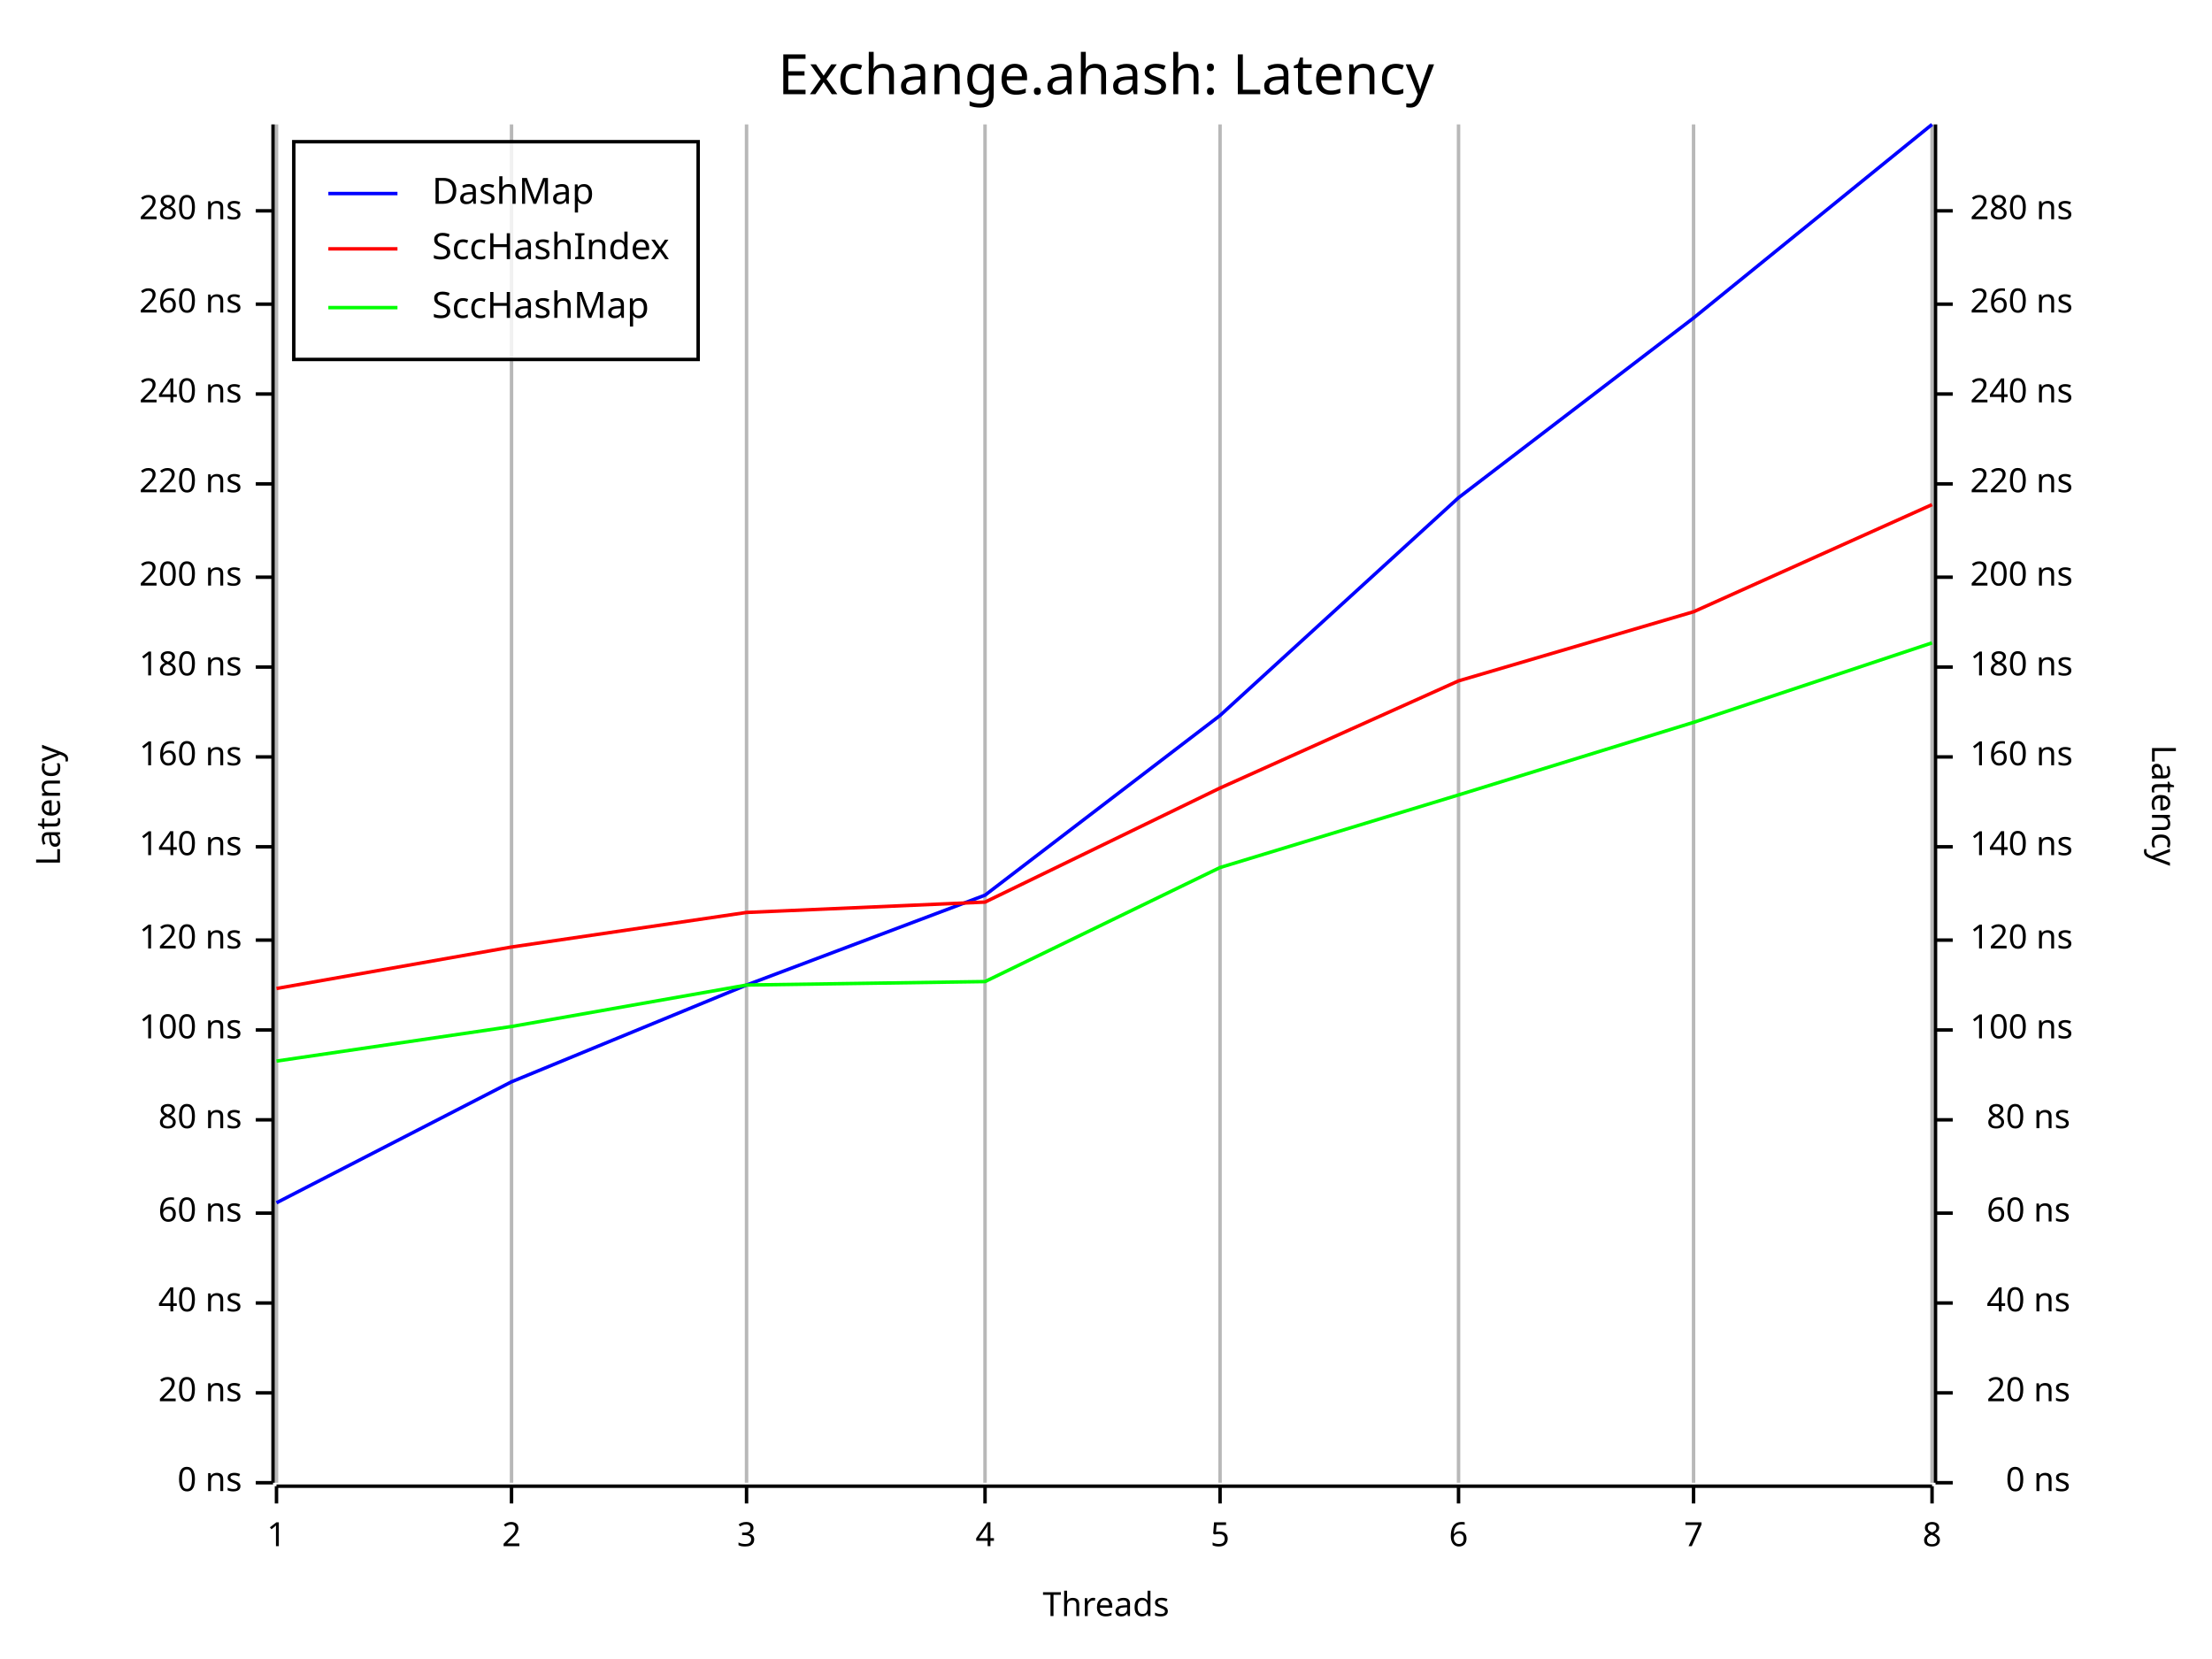
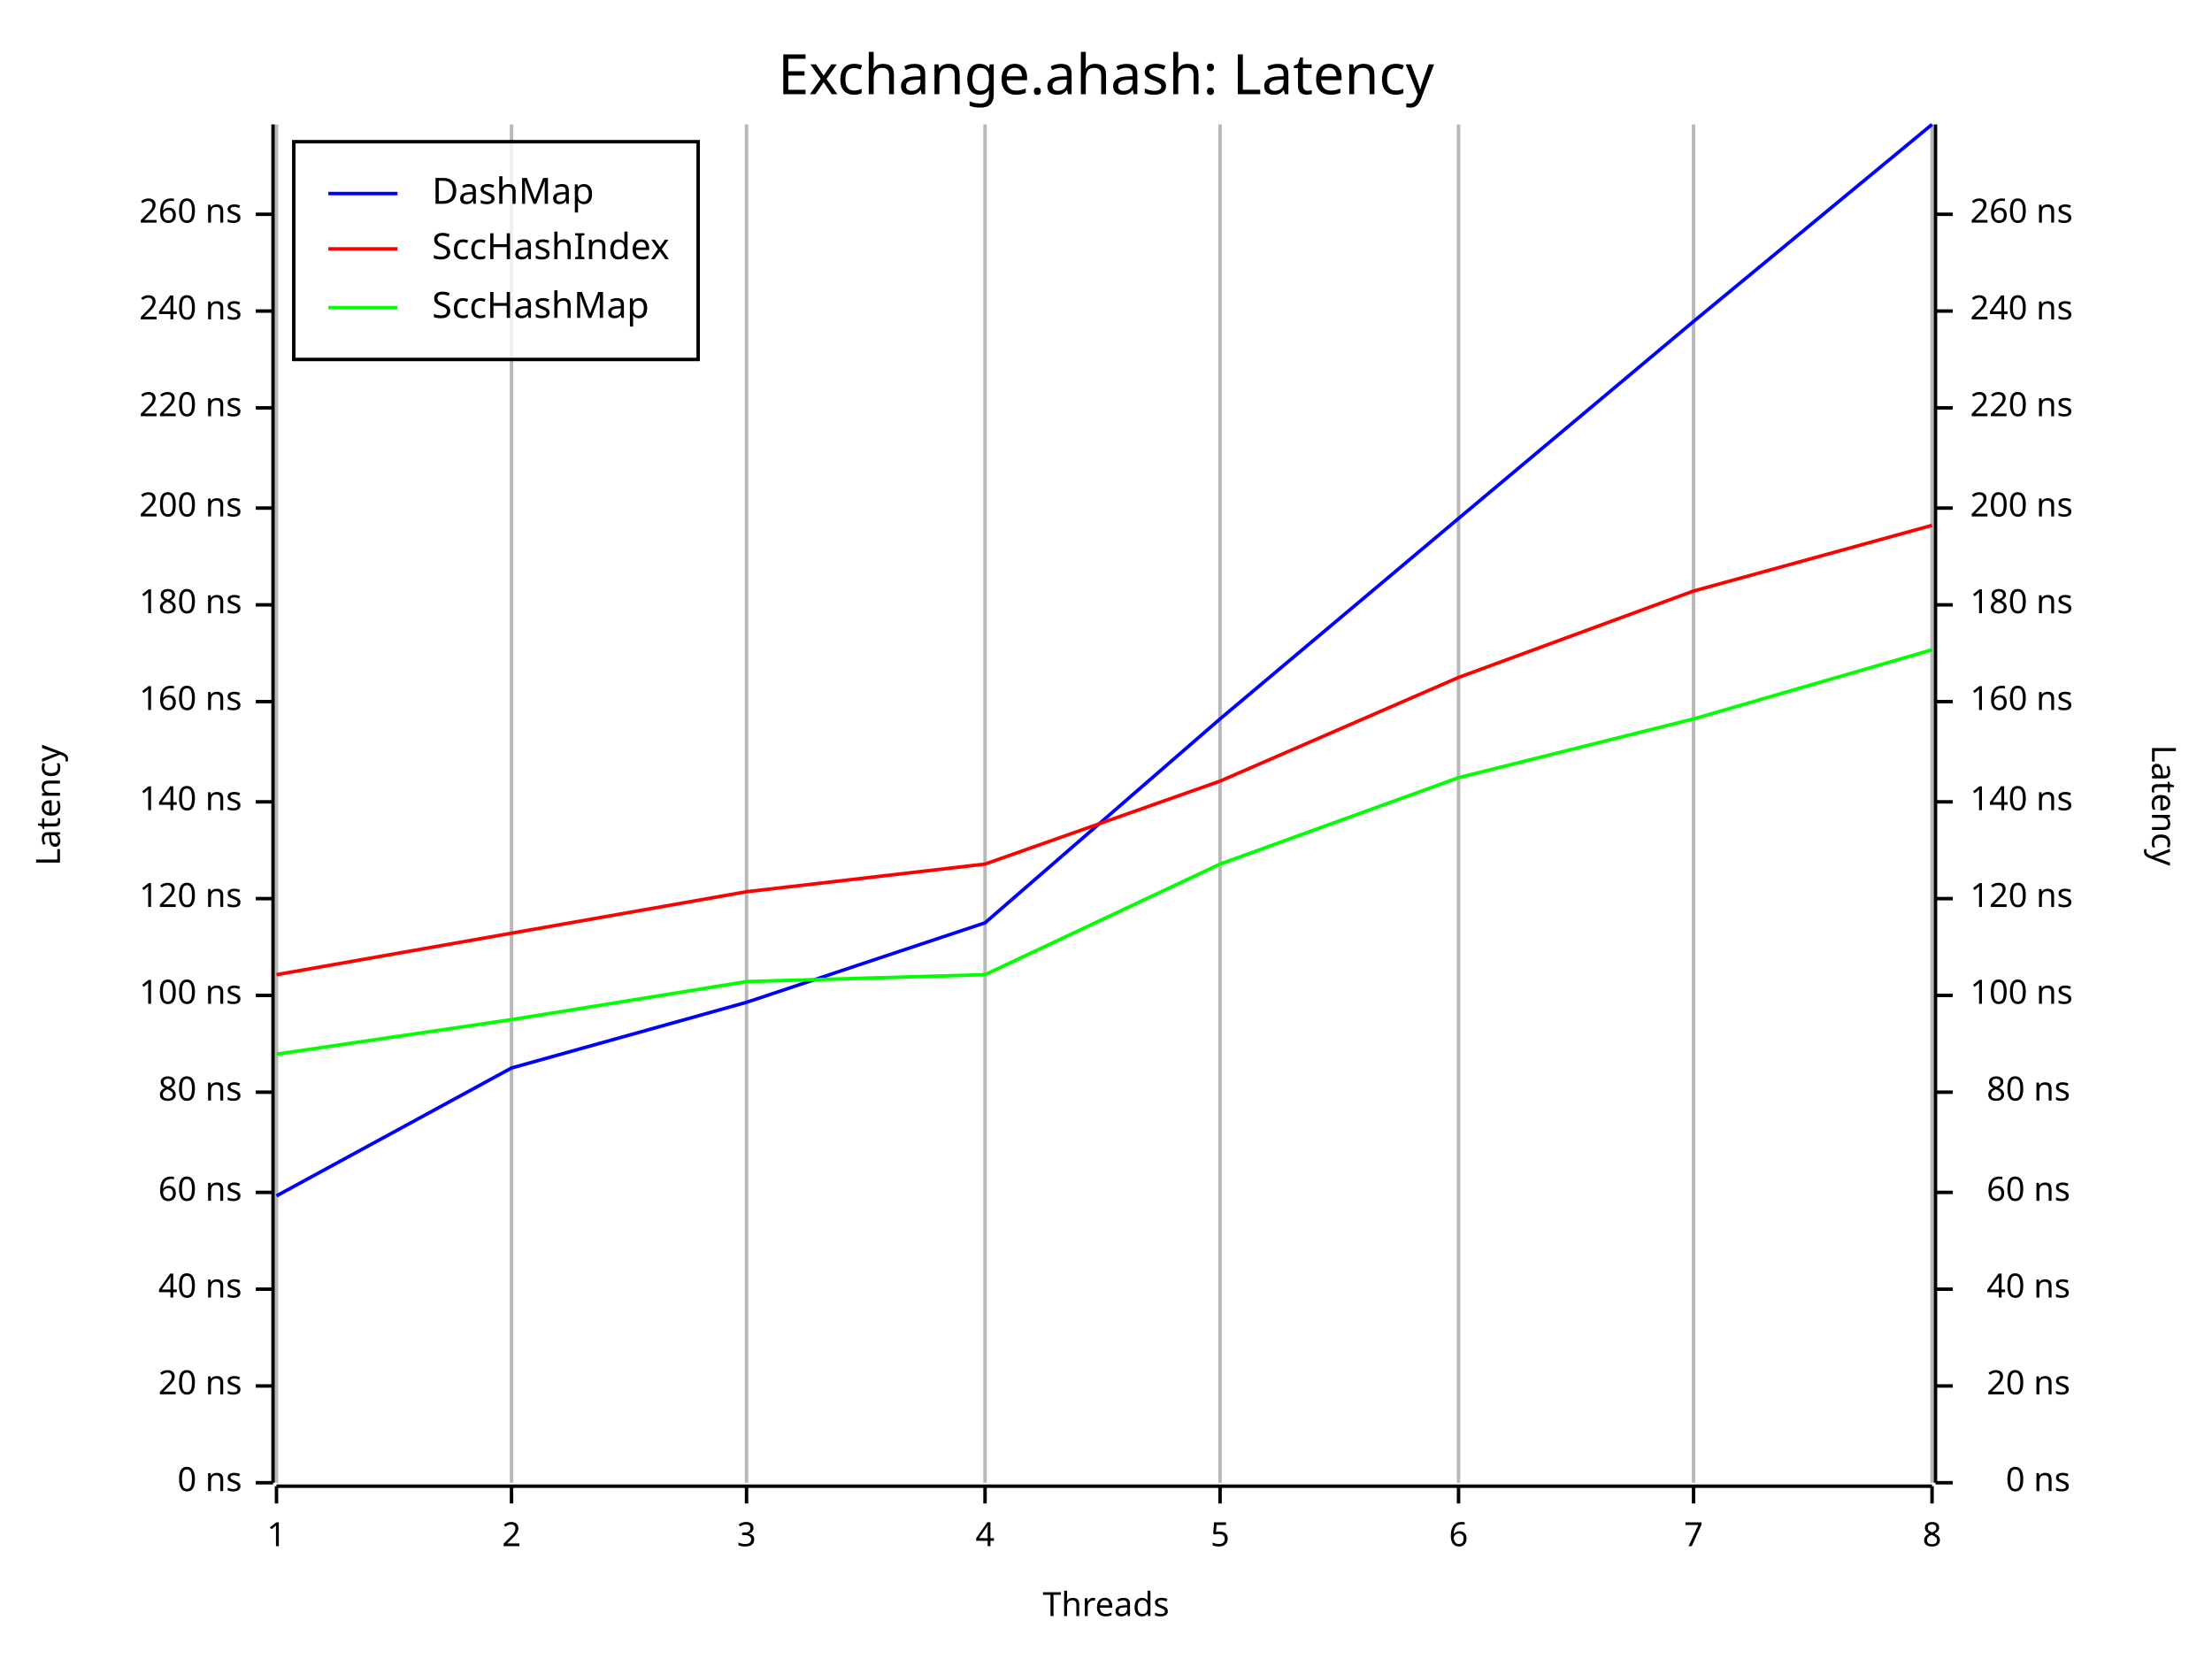
<svg xmlns="http://www.w3.org/2000/svg" width="640" height="480" viewBox="0 0 640 480">
  <rect x="0" y="0" width="640" height="480" opacity="1" fill="#FFFFFF" stroke="none" />
  <text x="320" y="15" dy="0.76em" text-anchor="middle" font-family="Fira Code" font-size="16.129" opacity="1" fill="#000000">
Exchange.ahash: Latency
</text>
  <line opacity="0.1" stroke="#000000" stroke-width="1" x1="80" y1="429" x2="80" y2="36" />
  <line opacity="0.1" stroke="#000000" stroke-width="1" x1="148" y1="429" x2="148" y2="36" />
  <line opacity="0.1" stroke="#000000" stroke-width="1" x1="216" y1="429" x2="216" y2="36" />
  <line opacity="0.1" stroke="#000000" stroke-width="1" x1="285" y1="429" x2="285" y2="36" />
  <line opacity="0.1" stroke="#000000" stroke-width="1" x1="353" y1="429" x2="353" y2="36" />
  <line opacity="0.1" stroke="#000000" stroke-width="1" x1="422" y1="429" x2="422" y2="36" />
  <line opacity="0.1" stroke="#000000" stroke-width="1" x1="490" y1="429" x2="490" y2="36" />
  <line opacity="0.1" stroke="#000000" stroke-width="1" x1="559" y1="429" x2="559" y2="36" />
  <text x="10" y="233" dy="0.76em" text-anchor="middle" font-family="sans-serif" font-size="9.677" opacity="1" fill="#000000" transform="rotate(270, 10, 233)">
Latency
</text>
  <text x="320" y="470" dy="-0.5ex" text-anchor="middle" font-family="sans-serif" font-size="9.677" opacity="1" fill="#000000">
Threads
</text>
  <text x="630" y="233" dy="0.76em" text-anchor="middle" font-family="sans-serif" font-size="9.677" opacity="1" fill="#000000" transform="rotate(90, 630, 233)">
Latency
</text>
  <line opacity="0.2" stroke="#000000" stroke-width="1" x1="80" y1="429" x2="80" y2="36" />
  <line opacity="0.2" stroke="#000000" stroke-width="1" x1="148" y1="429" x2="148" y2="36" />
  <line opacity="0.2" stroke="#000000" stroke-width="1" x1="216" y1="429" x2="216" y2="36" />
  <line opacity="0.2" stroke="#000000" stroke-width="1" x1="285" y1="429" x2="285" y2="36" />
  <line opacity="0.2" stroke="#000000" stroke-width="1" x1="353" y1="429" x2="353" y2="36" />
  <line opacity="0.2" stroke="#000000" stroke-width="1" x1="422" y1="429" x2="422" y2="36" />
  <line opacity="0.2" stroke="#000000" stroke-width="1" x1="490" y1="429" x2="490" y2="36" />
  <line opacity="0.2" stroke="#000000" stroke-width="1" x1="559" y1="429" x2="559" y2="36" />
  <polyline fill="none" opacity="1" stroke="#000000" stroke-width="1" points="79,36 79,429 " />
  <text x="70" y="429" dy="0.5ex" text-anchor="end" font-family="sans-serif" font-size="9.677" opacity="1" fill="#000000">
0 ns
</text>
  <polyline fill="none" opacity="1" stroke="#000000" stroke-width="1" points="74,429 79,429 " />
-   <text x="70" y="403" dy="0.5ex" text-anchor="end" font-family="sans-serif" font-size="9.677" opacity="1" fill="#000000">
+   <text x="70" y="401" dy="0.5ex" text-anchor="end" font-family="sans-serif" font-size="9.677" opacity="1" fill="#000000">
20 ns
</text>
-   <polyline fill="none" opacity="1" stroke="#000000" stroke-width="1" points="74,403 79,403 " />
-   <text x="70" y="377" dy="0.5ex" text-anchor="end" font-family="sans-serif" font-size="9.677" opacity="1" fill="#000000">
+   <polyline fill="none" opacity="1" stroke="#000000" stroke-width="1" points="74,401 79,401 " />
+   <text x="70" y="373" dy="0.5ex" text-anchor="end" font-family="sans-serif" font-size="9.677" opacity="1" fill="#000000">
40 ns
</text>
-   <polyline fill="none" opacity="1" stroke="#000000" stroke-width="1" points="74,377 79,377 " />
-   <text x="70" y="351" dy="0.5ex" text-anchor="end" font-family="sans-serif" font-size="9.677" opacity="1" fill="#000000">
+   <polyline fill="none" opacity="1" stroke="#000000" stroke-width="1" points="74,373 79,373 " />
+   <text x="70" y="345" dy="0.5ex" text-anchor="end" font-family="sans-serif" font-size="9.677" opacity="1" fill="#000000">
60 ns
</text>
-   <polyline fill="none" opacity="1" stroke="#000000" stroke-width="1" points="74,351 79,351 " />
-   <text x="70" y="324" dy="0.5ex" text-anchor="end" font-family="sans-serif" font-size="9.677" opacity="1" fill="#000000">
+   <polyline fill="none" opacity="1" stroke="#000000" stroke-width="1" points="74,345 79,345 " />
+   <text x="70" y="316" dy="0.5ex" text-anchor="end" font-family="sans-serif" font-size="9.677" opacity="1" fill="#000000">
80 ns
</text>
-   <polyline fill="none" opacity="1" stroke="#000000" stroke-width="1" points="74,324 79,324 " />
-   <text x="70" y="298" dy="0.5ex" text-anchor="end" font-family="sans-serif" font-size="9.677" opacity="1" fill="#000000">
+   <polyline fill="none" opacity="1" stroke="#000000" stroke-width="1" points="74,316 79,316 " />
+   <text x="70" y="288" dy="0.5ex" text-anchor="end" font-family="sans-serif" font-size="9.677" opacity="1" fill="#000000">
100 ns
</text>
-   <polyline fill="none" opacity="1" stroke="#000000" stroke-width="1" points="74,298 79,298 " />
-   <text x="70" y="272" dy="0.5ex" text-anchor="end" font-family="sans-serif" font-size="9.677" opacity="1" fill="#000000">
+   <polyline fill="none" opacity="1" stroke="#000000" stroke-width="1" points="74,288 79,288 " />
+   <text x="70" y="260" dy="0.5ex" text-anchor="end" font-family="sans-serif" font-size="9.677" opacity="1" fill="#000000">
120 ns
</text>
-   <polyline fill="none" opacity="1" stroke="#000000" stroke-width="1" points="74,272 79,272 " />
-   <text x="70" y="245" dy="0.5ex" text-anchor="end" font-family="sans-serif" font-size="9.677" opacity="1" fill="#000000">
+   <polyline fill="none" opacity="1" stroke="#000000" stroke-width="1" points="74,260 79,260 " />
+   <text x="70" y="232" dy="0.5ex" text-anchor="end" font-family="sans-serif" font-size="9.677" opacity="1" fill="#000000">
140 ns
</text>
-   <polyline fill="none" opacity="1" stroke="#000000" stroke-width="1" points="74,245 79,245 " />
-   <text x="70" y="219" dy="0.5ex" text-anchor="end" font-family="sans-serif" font-size="9.677" opacity="1" fill="#000000">
+   <polyline fill="none" opacity="1" stroke="#000000" stroke-width="1" points="74,232 79,232 " />
+   <text x="70" y="203" dy="0.5ex" text-anchor="end" font-family="sans-serif" font-size="9.677" opacity="1" fill="#000000">
160 ns
</text>
-   <polyline fill="none" opacity="1" stroke="#000000" stroke-width="1" points="74,219 79,219 " />
-   <text x="70" y="193" dy="0.5ex" text-anchor="end" font-family="sans-serif" font-size="9.677" opacity="1" fill="#000000">
+   <polyline fill="none" opacity="1" stroke="#000000" stroke-width="1" points="74,203 79,203 " />
+   <text x="70" y="175" dy="0.5ex" text-anchor="end" font-family="sans-serif" font-size="9.677" opacity="1" fill="#000000">
180 ns
</text>
-   <polyline fill="none" opacity="1" stroke="#000000" stroke-width="1" points="74,193 79,193 " />
-   <text x="70" y="167" dy="0.5ex" text-anchor="end" font-family="sans-serif" font-size="9.677" opacity="1" fill="#000000">
+   <polyline fill="none" opacity="1" stroke="#000000" stroke-width="1" points="74,175 79,175 " />
+   <text x="70" y="147" dy="0.5ex" text-anchor="end" font-family="sans-serif" font-size="9.677" opacity="1" fill="#000000">
200 ns
</text>
-   <polyline fill="none" opacity="1" stroke="#000000" stroke-width="1" points="74,167 79,167 " />
-   <text x="70" y="140" dy="0.5ex" text-anchor="end" font-family="sans-serif" font-size="9.677" opacity="1" fill="#000000">
+   <polyline fill="none" opacity="1" stroke="#000000" stroke-width="1" points="74,147 79,147 " />
+   <text x="70" y="118" dy="0.5ex" text-anchor="end" font-family="sans-serif" font-size="9.677" opacity="1" fill="#000000">
220 ns
</text>
-   <polyline fill="none" opacity="1" stroke="#000000" stroke-width="1" points="74,140 79,140 " />
-   <text x="70" y="114" dy="0.5ex" text-anchor="end" font-family="sans-serif" font-size="9.677" opacity="1" fill="#000000">
+   <polyline fill="none" opacity="1" stroke="#000000" stroke-width="1" points="74,118 79,118 " />
+   <text x="70" y="90" dy="0.5ex" text-anchor="end" font-family="sans-serif" font-size="9.677" opacity="1" fill="#000000">
240 ns
</text>
-   <polyline fill="none" opacity="1" stroke="#000000" stroke-width="1" points="74,114 79,114 " />
-   <text x="70" y="88" dy="0.5ex" text-anchor="end" font-family="sans-serif" font-size="9.677" opacity="1" fill="#000000">
+   <polyline fill="none" opacity="1" stroke="#000000" stroke-width="1" points="74,90 79,90 " />
+   <text x="70" y="62" dy="0.5ex" text-anchor="end" font-family="sans-serif" font-size="9.677" opacity="1" fill="#000000">
260 ns
</text>
-   <polyline fill="none" opacity="1" stroke="#000000" stroke-width="1" points="74,88 79,88 " />
-   <text x="70" y="61" dy="0.5ex" text-anchor="end" font-family="sans-serif" font-size="9.677" opacity="1" fill="#000000">
- 280 ns
- </text>
-   <polyline fill="none" opacity="1" stroke="#000000" stroke-width="1" points="74,61 79,61 " />
+   <polyline fill="none" opacity="1" stroke="#000000" stroke-width="1" points="74,62 79,62 " />
  <polyline fill="none" opacity="1" stroke="#000000" stroke-width="1" points="80,430 559,430 " />
  <text x="80" y="440" dy="0.76em" text-anchor="middle" font-family="sans-serif" font-size="9.677" opacity="1" fill="#000000">
1
</text>
  <polyline fill="none" opacity="1" stroke="#000000" stroke-width="1" points="80,430 80,435 " />
  <text x="148" y="440" dy="0.76em" text-anchor="middle" font-family="sans-serif" font-size="9.677" opacity="1" fill="#000000">
2
</text>
  <polyline fill="none" opacity="1" stroke="#000000" stroke-width="1" points="148,430 148,435 " />
  <text x="216" y="440" dy="0.76em" text-anchor="middle" font-family="sans-serif" font-size="9.677" opacity="1" fill="#000000">
3
</text>
  <polyline fill="none" opacity="1" stroke="#000000" stroke-width="1" points="216,430 216,435 " />
  <text x="285" y="440" dy="0.76em" text-anchor="middle" font-family="sans-serif" font-size="9.677" opacity="1" fill="#000000">
4
</text>
  <polyline fill="none" opacity="1" stroke="#000000" stroke-width="1" points="285,430 285,435 " />
  <text x="353" y="440" dy="0.76em" text-anchor="middle" font-family="sans-serif" font-size="9.677" opacity="1" fill="#000000">
5
</text>
  <polyline fill="none" opacity="1" stroke="#000000" stroke-width="1" points="353,430 353,435 " />
  <text x="422" y="440" dy="0.76em" text-anchor="middle" font-family="sans-serif" font-size="9.677" opacity="1" fill="#000000">
6
</text>
  <polyline fill="none" opacity="1" stroke="#000000" stroke-width="1" points="422,430 422,435 " />
  <text x="490" y="440" dy="0.76em" text-anchor="middle" font-family="sans-serif" font-size="9.677" opacity="1" fill="#000000">
7
</text>
  <polyline fill="none" opacity="1" stroke="#000000" stroke-width="1" points="490,430 490,435 " />
  <text x="559" y="440" dy="0.76em" text-anchor="middle" font-family="sans-serif" font-size="9.677" opacity="1" fill="#000000">
8
</text>
  <polyline fill="none" opacity="1" stroke="#000000" stroke-width="1" points="559,430 559,435 " />
  <polyline fill="none" opacity="1" stroke="#000000" stroke-width="1" points="560,36 560,429 " />
  <text x="599" y="429" dy="0.5ex" text-anchor="end" font-family="sans-serif" font-size="9.677" opacity="1" fill="#000000">
0 ns
</text>
  <polyline fill="none" opacity="1" stroke="#000000" stroke-width="1" points="560,429 565,429 " />
-   <text x="599" y="403" dy="0.5ex" text-anchor="end" font-family="sans-serif" font-size="9.677" opacity="1" fill="#000000">
+   <text x="599" y="401" dy="0.5ex" text-anchor="end" font-family="sans-serif" font-size="9.677" opacity="1" fill="#000000">
20 ns
</text>
-   <polyline fill="none" opacity="1" stroke="#000000" stroke-width="1" points="560,403 565,403 " />
-   <text x="599" y="377" dy="0.5ex" text-anchor="end" font-family="sans-serif" font-size="9.677" opacity="1" fill="#000000">
+   <polyline fill="none" opacity="1" stroke="#000000" stroke-width="1" points="560,401 565,401 " />
+   <text x="599" y="373" dy="0.5ex" text-anchor="end" font-family="sans-serif" font-size="9.677" opacity="1" fill="#000000">
40 ns
</text>
-   <polyline fill="none" opacity="1" stroke="#000000" stroke-width="1" points="560,377 565,377 " />
-   <text x="599" y="351" dy="0.5ex" text-anchor="end" font-family="sans-serif" font-size="9.677" opacity="1" fill="#000000">
+   <polyline fill="none" opacity="1" stroke="#000000" stroke-width="1" points="560,373 565,373 " />
+   <text x="599" y="345" dy="0.5ex" text-anchor="end" font-family="sans-serif" font-size="9.677" opacity="1" fill="#000000">
60 ns
</text>
-   <polyline fill="none" opacity="1" stroke="#000000" stroke-width="1" points="560,351 565,351 " />
-   <text x="599" y="324" dy="0.5ex" text-anchor="end" font-family="sans-serif" font-size="9.677" opacity="1" fill="#000000">
+   <polyline fill="none" opacity="1" stroke="#000000" stroke-width="1" points="560,345 565,345 " />
+   <text x="599" y="316" dy="0.5ex" text-anchor="end" font-family="sans-serif" font-size="9.677" opacity="1" fill="#000000">
80 ns
</text>
-   <polyline fill="none" opacity="1" stroke="#000000" stroke-width="1" points="560,324 565,324 " />
-   <text x="570" y="298" dy="0.5ex" text-anchor="start" font-family="sans-serif" font-size="9.677" opacity="1" fill="#000000">
+   <polyline fill="none" opacity="1" stroke="#000000" stroke-width="1" points="560,316 565,316 " />
+   <text x="570" y="288" dy="0.5ex" text-anchor="start" font-family="sans-serif" font-size="9.677" opacity="1" fill="#000000">
100 ns
</text>
-   <polyline fill="none" opacity="1" stroke="#000000" stroke-width="1" points="560,298 565,298 " />
-   <text x="570" y="272" dy="0.5ex" text-anchor="start" font-family="sans-serif" font-size="9.677" opacity="1" fill="#000000">
+   <polyline fill="none" opacity="1" stroke="#000000" stroke-width="1" points="560,288 565,288 " />
+   <text x="570" y="260" dy="0.5ex" text-anchor="start" font-family="sans-serif" font-size="9.677" opacity="1" fill="#000000">
120 ns
</text>
-   <polyline fill="none" opacity="1" stroke="#000000" stroke-width="1" points="560,272 565,272 " />
-   <text x="570" y="245" dy="0.5ex" text-anchor="start" font-family="sans-serif" font-size="9.677" opacity="1" fill="#000000">
+   <polyline fill="none" opacity="1" stroke="#000000" stroke-width="1" points="560,260 565,260 " />
+   <text x="570" y="232" dy="0.5ex" text-anchor="start" font-family="sans-serif" font-size="9.677" opacity="1" fill="#000000">
140 ns
</text>
-   <polyline fill="none" opacity="1" stroke="#000000" stroke-width="1" points="560,245 565,245 " />
-   <text x="570" y="219" dy="0.5ex" text-anchor="start" font-family="sans-serif" font-size="9.677" opacity="1" fill="#000000">
+   <polyline fill="none" opacity="1" stroke="#000000" stroke-width="1" points="560,232 565,232 " />
+   <text x="570" y="203" dy="0.5ex" text-anchor="start" font-family="sans-serif" font-size="9.677" opacity="1" fill="#000000">
160 ns
</text>
-   <polyline fill="none" opacity="1" stroke="#000000" stroke-width="1" points="560,219 565,219 " />
-   <text x="570" y="193" dy="0.5ex" text-anchor="start" font-family="sans-serif" font-size="9.677" opacity="1" fill="#000000">
+   <polyline fill="none" opacity="1" stroke="#000000" stroke-width="1" points="560,203 565,203 " />
+   <text x="570" y="175" dy="0.5ex" text-anchor="start" font-family="sans-serif" font-size="9.677" opacity="1" fill="#000000">
180 ns
</text>
-   <polyline fill="none" opacity="1" stroke="#000000" stroke-width="1" points="560,193 565,193 " />
-   <text x="570" y="167" dy="0.5ex" text-anchor="start" font-family="sans-serif" font-size="9.677" opacity="1" fill="#000000">
+   <polyline fill="none" opacity="1" stroke="#000000" stroke-width="1" points="560,175 565,175 " />
+   <text x="570" y="147" dy="0.5ex" text-anchor="start" font-family="sans-serif" font-size="9.677" opacity="1" fill="#000000">
200 ns
</text>
-   <polyline fill="none" opacity="1" stroke="#000000" stroke-width="1" points="560,167 565,167 " />
-   <text x="570" y="140" dy="0.5ex" text-anchor="start" font-family="sans-serif" font-size="9.677" opacity="1" fill="#000000">
+   <polyline fill="none" opacity="1" stroke="#000000" stroke-width="1" points="560,147 565,147 " />
+   <text x="570" y="118" dy="0.5ex" text-anchor="start" font-family="sans-serif" font-size="9.677" opacity="1" fill="#000000">
220 ns
</text>
-   <polyline fill="none" opacity="1" stroke="#000000" stroke-width="1" points="560,140 565,140 " />
-   <text x="570" y="114" dy="0.5ex" text-anchor="start" font-family="sans-serif" font-size="9.677" opacity="1" fill="#000000">
+   <polyline fill="none" opacity="1" stroke="#000000" stroke-width="1" points="560,118 565,118 " />
+   <text x="570" y="90" dy="0.5ex" text-anchor="start" font-family="sans-serif" font-size="9.677" opacity="1" fill="#000000">
240 ns
</text>
-   <polyline fill="none" opacity="1" stroke="#000000" stroke-width="1" points="560,114 565,114 " />
-   <text x="570" y="88" dy="0.5ex" text-anchor="start" font-family="sans-serif" font-size="9.677" opacity="1" fill="#000000">
+   <polyline fill="none" opacity="1" stroke="#000000" stroke-width="1" points="560,90 565,90 " />
+   <text x="570" y="62" dy="0.5ex" text-anchor="start" font-family="sans-serif" font-size="9.677" opacity="1" fill="#000000">
260 ns
</text>
-   <polyline fill="none" opacity="1" stroke="#000000" stroke-width="1" points="560,88 565,88 " />
-   <text x="570" y="61" dy="0.5ex" text-anchor="start" font-family="sans-serif" font-size="9.677" opacity="1" fill="#000000">
- 280 ns
- </text>
-   <polyline fill="none" opacity="1" stroke="#000000" stroke-width="1" points="560,61 565,61 " />
-   <polyline fill="none" opacity="1" stroke="#0000FF" stroke-width="1" points="80,348 148,313 216,285 285,259 353,207 422,144 490,92 559,36 " />
-   <polyline fill="none" opacity="1" stroke="#FF0000" stroke-width="1" points="80,286 148,274 216,264 285,261 353,228 422,197 490,177 559,146 " />
-   <polyline fill="none" opacity="1" stroke="#00FF00" stroke-width="1" points="80,307 148,297 216,285 285,284 353,251 422,230 490,209 559,186 " />
+   <polyline fill="none" opacity="1" stroke="#000000" stroke-width="1" points="560,62 565,62 " />
+   <polyline fill="none" opacity="1" stroke="#0000FF" stroke-width="1" points="80,346 148,309 216,290 285,267 353,208 422,150 490,93 559,36 " />
+   <polyline fill="none" opacity="1" stroke="#FF0000" stroke-width="1" points="80,282 148,270 216,258 285,250 353,226 422,196 490,171 559,152 " />
+   <polyline fill="none" opacity="1" stroke="#00FF00" stroke-width="1" points="80,305 148,295 216,284 285,282 353,250 422,225 490,208 559,188 " />
  <rect x="85" y="41" width="117" height="63" opacity="0.8" fill="#FFFFFF" stroke="none" />
  <rect x="85" y="41" width="117" height="63" opacity="1" fill="none" stroke="#000000" />
  <text x="125" y="51" dy="0.76em" text-anchor="start" font-family="Fira Code" font-size="10.484" opacity="1" fill="#000000">
DashMap
</text>
  <text x="125" y="67" dy="0.76em" text-anchor="start" font-family="Fira Code" font-size="10.484" opacity="1" fill="#000000">
SccHashIndex
</text>
  <text x="125" y="84" dy="0.76em" text-anchor="start" font-family="Fira Code" font-size="10.484" opacity="1" fill="#000000">
SccHashMap
</text>
  <polyline fill="none" opacity="1" stroke="#0000FF" stroke-width="1" points="95,56 115,56 " />
  <polyline fill="none" opacity="1" stroke="#FF0000" stroke-width="1" points="95,72 115,72 " />
  <polyline fill="none" opacity="1" stroke="#00FF00" stroke-width="1" points="95,89 115,89 " />
</svg>
